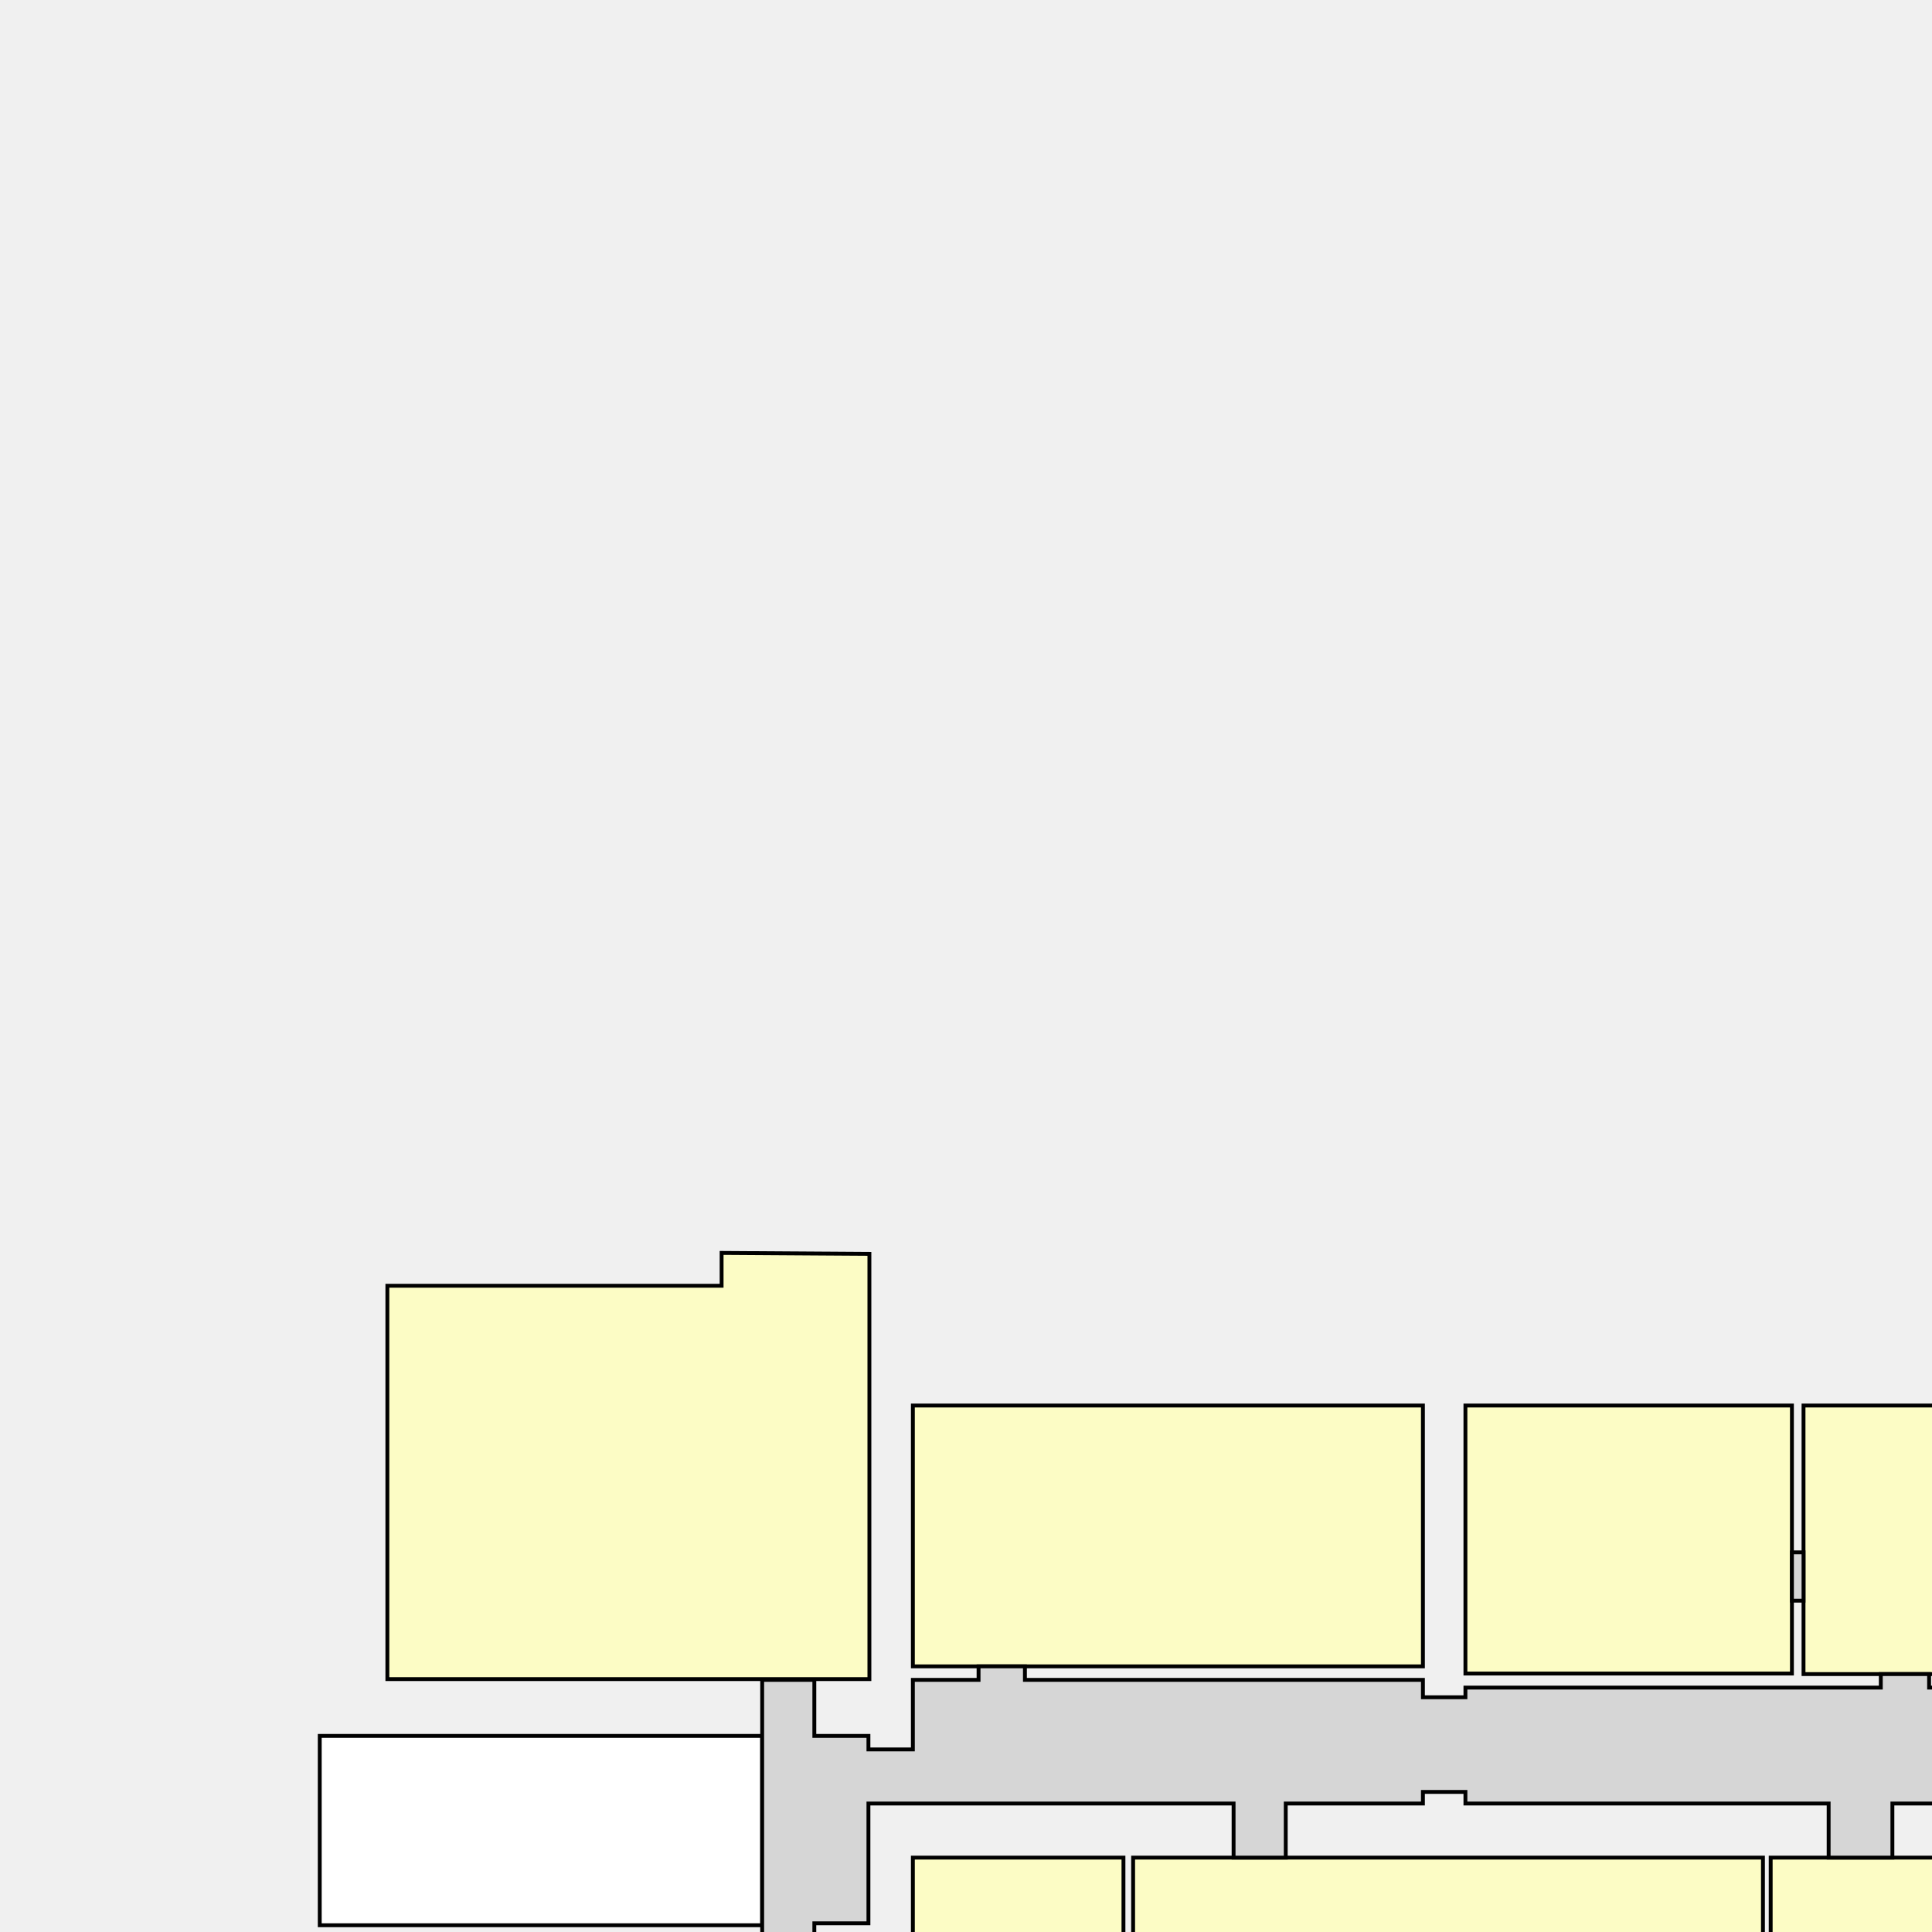
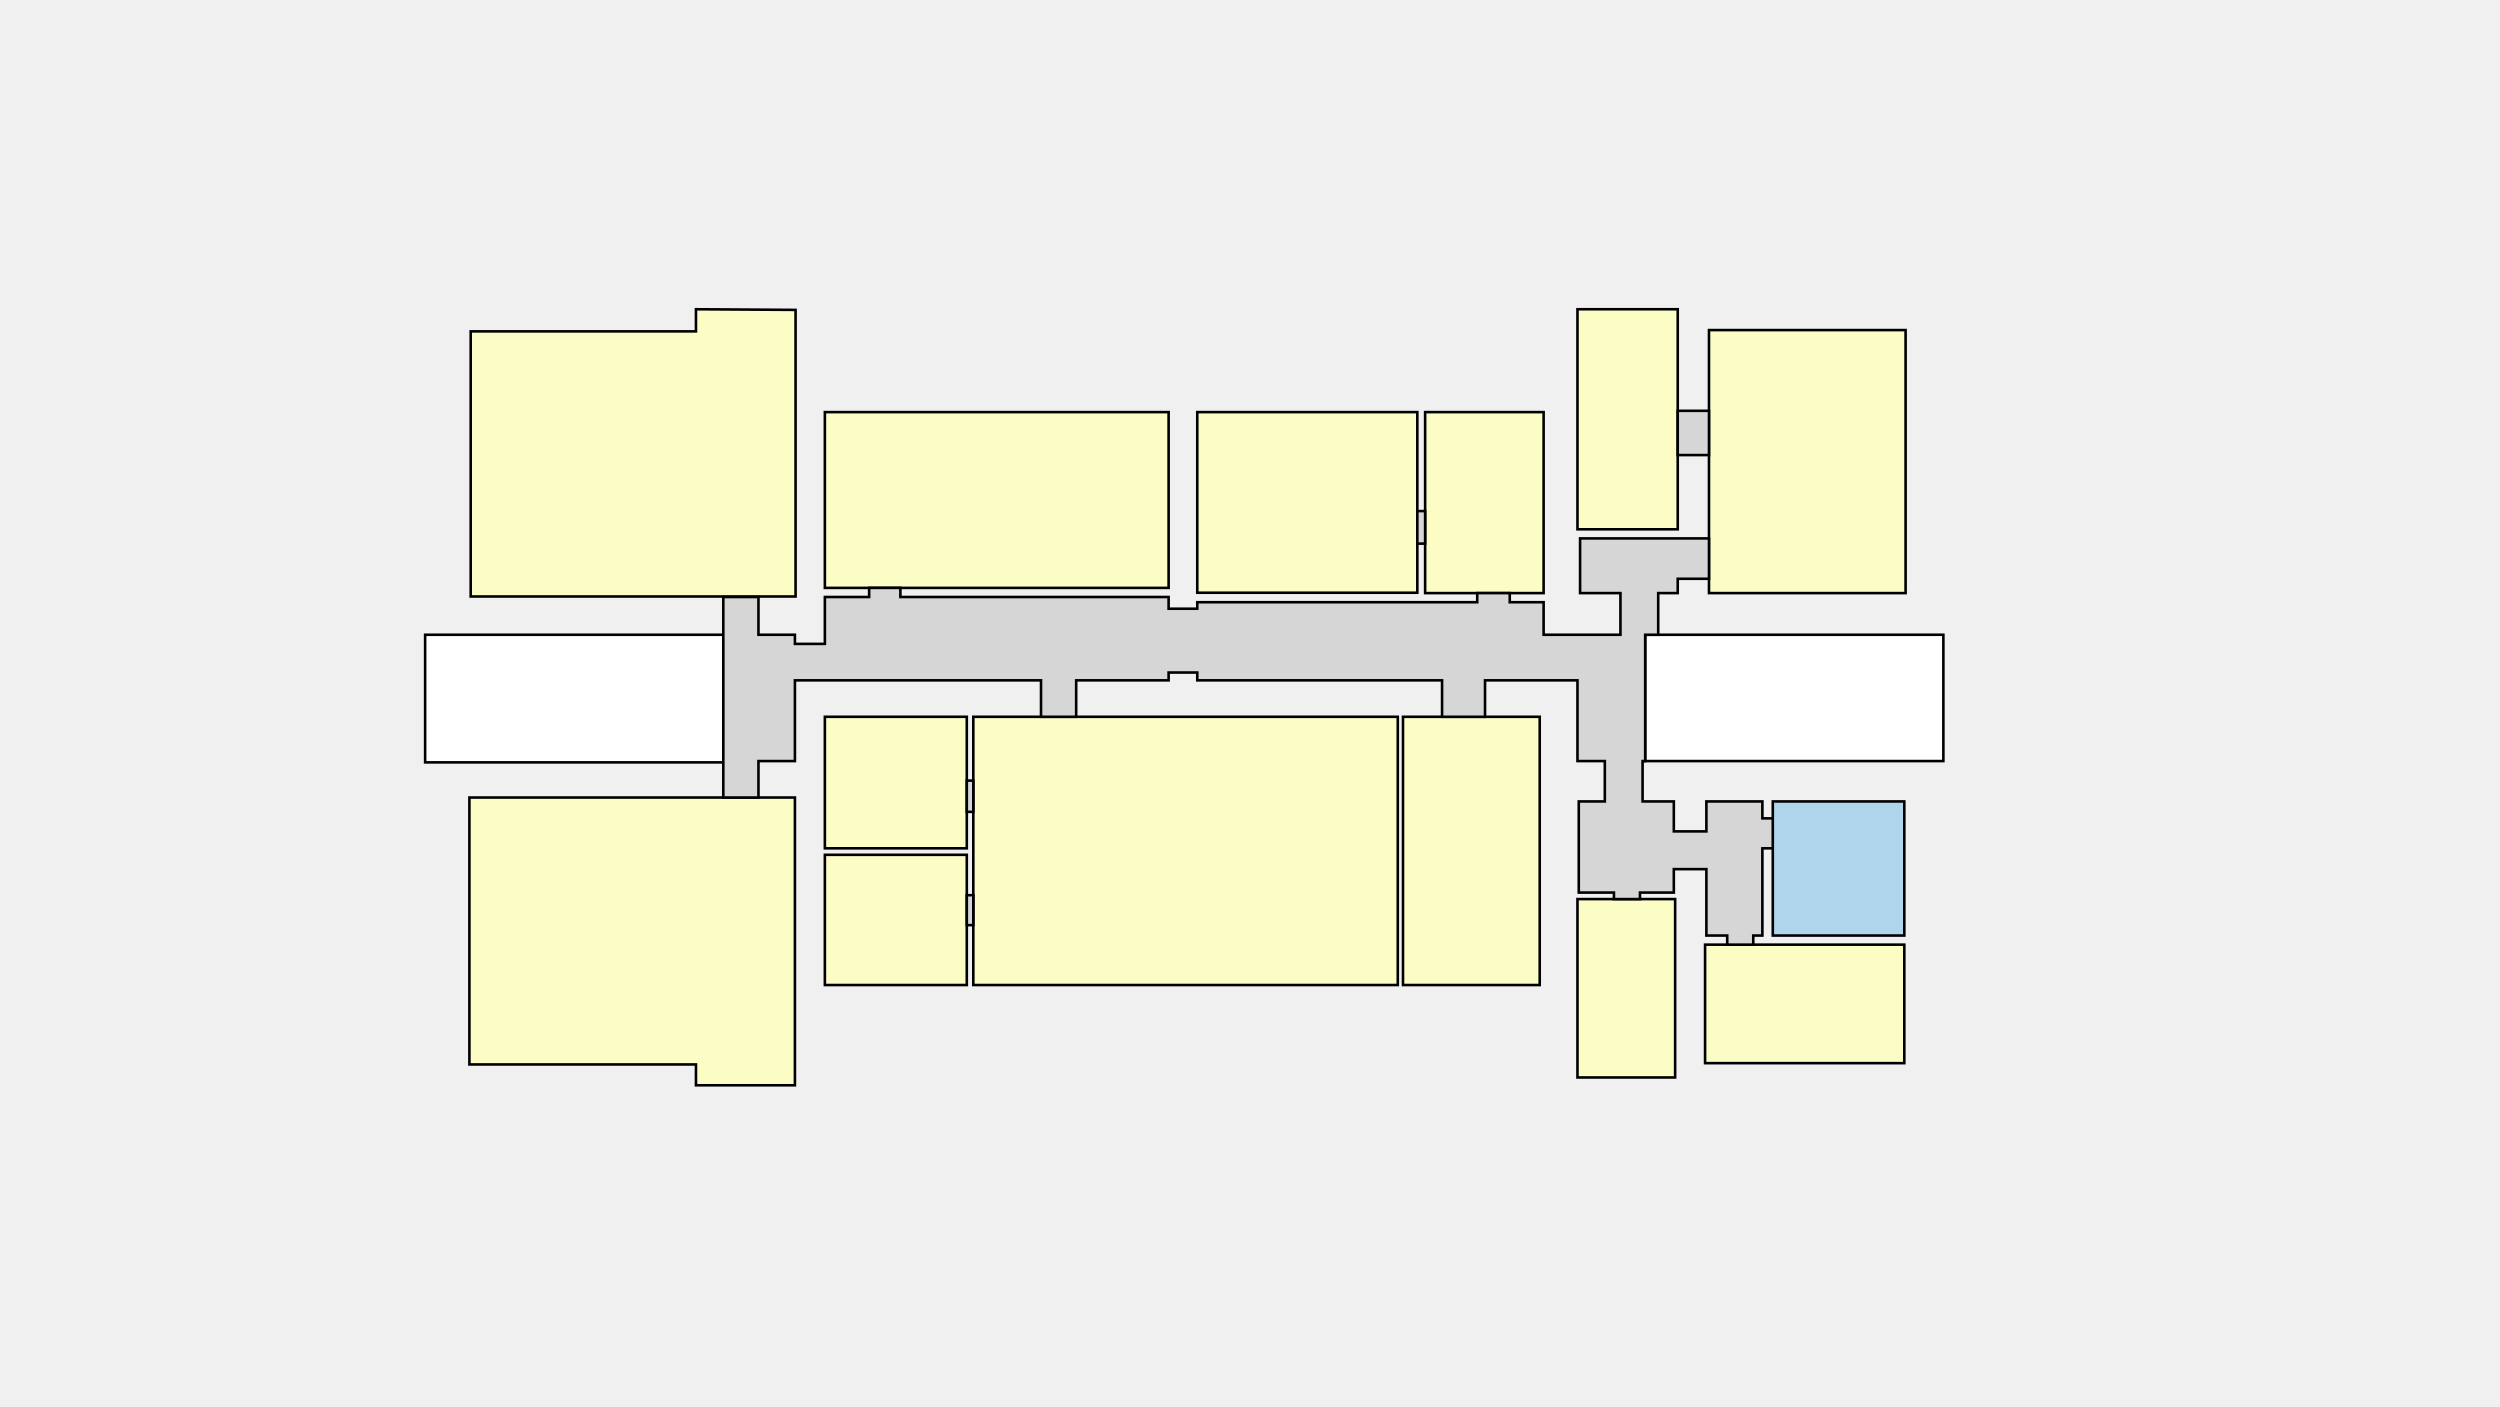
- <svg xmlns="http://www.w3.org/2000/svg" id="floor_5" viewBox="0 0 1000 1000">
+ <svg xmlns="http://www.w3.org/2000/svg" id="floor_5" viewBox="0 0 1920 1080">
  <defs>
    <style>
      .cls-1 {
        fill: #d6d6d6;
      }

      .cls-1, .cls-2, .cls-3, .cls-4 {
        stroke: #000;
        stroke-miterlimit: 10;
        stroke-width: 2px;
      }

      .cls-2 {
        fill: #fff;
      }

      .cls-3 {
        fill: #fcfcc5;
      }

      .cls-4 {
        fill: #aed5ea;
      }
    </style>
  </defs>
  <g id="building_4">
    <g id="rooms">
-       <polygon id="room_4501" class="cls-3" points="450 649 450 665.5 450 869.11 200.5 869.11 200.5 665.5 373.5 665.5 373.5 648.5 450 649" />
-       <rect id="room_4502" class="cls-3" x="472.5" y="727.5" width="264" height="135" />
-       <rect id="room_4503-1" class="cls-3" x="758.5" y="727.5" width="169" height="138.72" />
-       <rect id="room_4503" class="cls-3" x="933.5" y="727.5" width="91" height="139" />
-       <polygon id="room_4509" class="cls-3" points="449.5 1023.5 449.5 1244.5 373.5 1244.5 373.5 1228.5 199.5 1228.5 199.5 1023.5 449.5 1023.5" />
-       <rect id="room_4508-2" class="cls-3" x="472.5" y="961.5" width="109" height="101" />
-       <rect id="room_4508-1" class="cls-3" x="472.5" y="1067.5" width="109" height="100" />
-       <rect id="room_4508" class="cls-3" x="586.5" y="961.5" width="326" height="206" />
-       <rect id="room_4507" class="cls-3" x="916.5" y="961.5" width="105" height="206" />
-       <rect id="room_4506" class="cls-3" x="1050.5" y="1101.5" width="75" height="137" />
-       <rect id="room_4505" class="cls-3" x="1148.5" y="1136.5" width="153" height="91" />
-       <rect id="room_4504-1" class="cls-3" x="1050.5" y="648.5" width="77" height="169" />
-       <rect id="room_4504" class="cls-3" x="1151.5" y="664.5" width="151" height="202" />
+       <polygon id="room_4501" class="cls-3" points="611 238 611 254.5 611 458.11 361.5 458.11 361.5 254.5 534.5 254.5 534.5 237.5 611 238" />
+       <rect id="room_4502" class="cls-3" x="633.5" y="316.5" width="264" height="135" />
+       <rect id="room_4503-1" class="cls-3" x="919.5" y="316.5" width="169" height="138.72" />
+       <rect id="room_4503" class="cls-3" x="1094.5" y="316.5" width="91" height="139" />
+       <polygon id="room_4509" class="cls-3" points="610.5 612.5 610.5 833.5 534.5 833.5 534.5 817.5 360.5 817.5 360.5 612.5 610.5 612.5" />
+       <rect id="room_4508-2" class="cls-3" x="633.5" y="550.5" width="109" height="101" />
+       <rect id="room_4508-1" class="cls-3" x="633.5" y="656.5" width="109" height="100" />
+       <rect id="room_4508" class="cls-3" x="747.5" y="550.5" width="326" height="206" />
+       <rect id="room_4507" class="cls-3" x="1077.5" y="550.5" width="105" height="206" />
+       <rect id="room_4506" class="cls-3" x="1211.5" y="690.5" width="75" height="137" />
+       <rect id="room_4505" class="cls-3" x="1309.5" y="725.5" width="153" height="91" />
+       <rect id="room_4504-1" class="cls-3" x="1211.5" y="237.5" width="77" height="169" />
+       <rect id="room_4504" class="cls-3" x="1312.5" y="253.5" width="151" height="202" />
    </g>
-     <rect id="staircase_4-5" class="cls-2" x="165.5" y="898.5" width="229" height="98" />
-     <rect id="staircase_4-5-2" data-name="staircase_4-5" class="cls-2" x="1102.5" y="898.5" width="229" height="97" />
+     <rect id="staircase_4-5" class="cls-2" x="326.5" y="487.5" width="229" height="98" />
+     <rect id="staircase_4-5-2" data-name="staircase_4-5" class="cls-2" x="1263.5" y="487.5" width="229" height="97" />
    <g id="hallway">
-       <rect id="hallway-2" data-name="hallway" class="cls-1" x="927.5" y="803.5" width="6" height="25" />
-       <polyline id="hallway-3" data-name="hallway" class="cls-1" points="1200.5 1062.5 1192.5 1062.5 1192.5 1129.5 1185.5 1129.5 1185.5 1136.5 1165.5 1136.5 1165.5 1129.5 1149.5 1129.5 1149.5 1078.5 1124.5 1078.5 1124.5 1096.5 1098.5 1096.5 1098.5 1101.5 1078.5 1101.5 1078.5 1096.5 1051.5 1096.5 1051.5 1026.5 1071.5 1026.5 1071.5 995.5 1050.5 995.5 1050.5 933.5 979.5 933.5 979.5 961.5 946.5 961.5 946.5 933.5 758.5 933.5 758.5 927.5 736.5 927.5 736.5 933.5 665.5 933.5 665.5 961.5 638.5 961.5 638.5 933.5 449.5 933.5 449.5 995.5 421.5 995.5 421.5 1023.5 394.5 1023.5 394.5 869.5 421.5 869.5 421.5 898.5 449.5 898.5 449.5 905.5 472.5 905.5 472.5 869.5 506.5 869.5 506.5 862.5 530.5 862.5 530.5 869.5 736.5 869.5 736.5 878.5 758.5 878.5 758.5 873.5 973.5 873.5 973.5 866.5 998.5 866.5 998.5 873.5 1024.5 873.5 1024.5 898.5 1083.5 898.5 1083.5 866.5 1052.5 866.5 1052.5 824.5 1083.5 824.5 1112.5 824.5 1151.5 824.5 1151.5 855.5 1127.5 855.5 1127.5 866.5 1112.5 866.5 1112.5 898.5 1102.5 898.5 1102.5 995.5 1100.5 995.5 1100.5 1026.5 1124.5 1026.5 1124.5 1049.5 1149.5 1049.5 1149.5 1026.5 1192.5 1026.5 1192.5 1039.5 1200.5 1039.5" />
-       <rect id="hallway-4" data-name="hallway" class="cls-1" x="581.5" y="1010.5" width="5" height="24" />
-       <rect id="hallway-5" data-name="hallway" class="cls-1" x="581.5" y="1098.5" width="5" height="23" />
-       <rect id="hallway-6" data-name="hallway" class="cls-1" x="1127.5" y="726.5" width="24" height="34" />
+       <rect id="hallway-2" data-name="hallway" class="cls-1" x="1088.5" y="392.5" width="6" height="25" />
+       <polyline id="hallway-3" data-name="hallway" class="cls-1" points="1361.5 651.5 1353.5 651.5 1353.5 718.5 1346.5 718.5 1346.5 725.5 1326.5 725.5 1326.5 718.5 1310.5 718.5 1310.5 667.5 1285.5 667.5 1285.5 685.5 1259.5 685.5 1259.5 690.5 1239.5 690.5 1239.5 685.5 1212.5 685.5 1212.5 615.5 1232.5 615.5 1232.5 584.5 1211.5 584.5 1211.5 522.5 1140.5 522.5 1140.5 550.5 1107.5 550.5 1107.5 522.5 919.5 522.5 919.5 516.5 897.5 516.5 897.5 522.5 826.5 522.5 826.5 550.5 799.5 550.5 799.5 522.5 610.5 522.5 610.5 584.5 582.5 584.5 582.5 612.5 555.5 612.5 555.5 458.5 582.5 458.5 582.5 487.5 610.5 487.5 610.5 494.5 633.5 494.5 633.5 458.5 667.5 458.5 667.5 451.5 691.5 451.5 691.5 458.5 897.5 458.5 897.5 467.5 919.5 467.5 919.5 462.5 1134.5 462.5 1134.5 455.5 1159.5 455.5 1159.5 462.5 1185.5 462.5 1185.5 487.5 1244.5 487.5 1244.5 455.5 1213.5 455.5 1213.5 413.5 1244.5 413.5 1273.5 413.5 1312.5 413.5 1312.5 444.5 1288.5 444.5 1288.5 455.5 1273.5 455.5 1273.5 487.5 1263.5 487.5 1263.5 584.5 1261.5 584.5 1261.5 615.5 1285.5 615.5 1285.5 638.5 1310.5 638.5 1310.5 615.5 1353.5 615.5 1353.5 628.5 1361.5 628.5" />
+       <rect id="hallway-4" data-name="hallway" class="cls-1" x="742.5" y="599.5" width="5" height="24" />
+       <rect id="hallway-5" data-name="hallway" class="cls-1" x="742.5" y="687.5" width="5" height="23" />
+       <rect id="hallway-6" data-name="hallway" class="cls-1" x="1288.5" y="315.5" width="24" height="34" />
    </g>
-     <polygon id="toilet_man" class="cls-4" points="1200.5 1062.5 1200.5 1129.5 1301.5 1129.5 1301.5 1026.5 1200.5 1026.5 1200.5 1039.5 1200.5 1062.5" />
+     <polygon id="toilet_man" class="cls-4" points="1361.5 651.5 1361.5 718.5 1462.5 718.5 1462.5 615.5 1361.5 615.5 1361.5 628.5 1361.5 651.5" />
  </g>
</svg>
